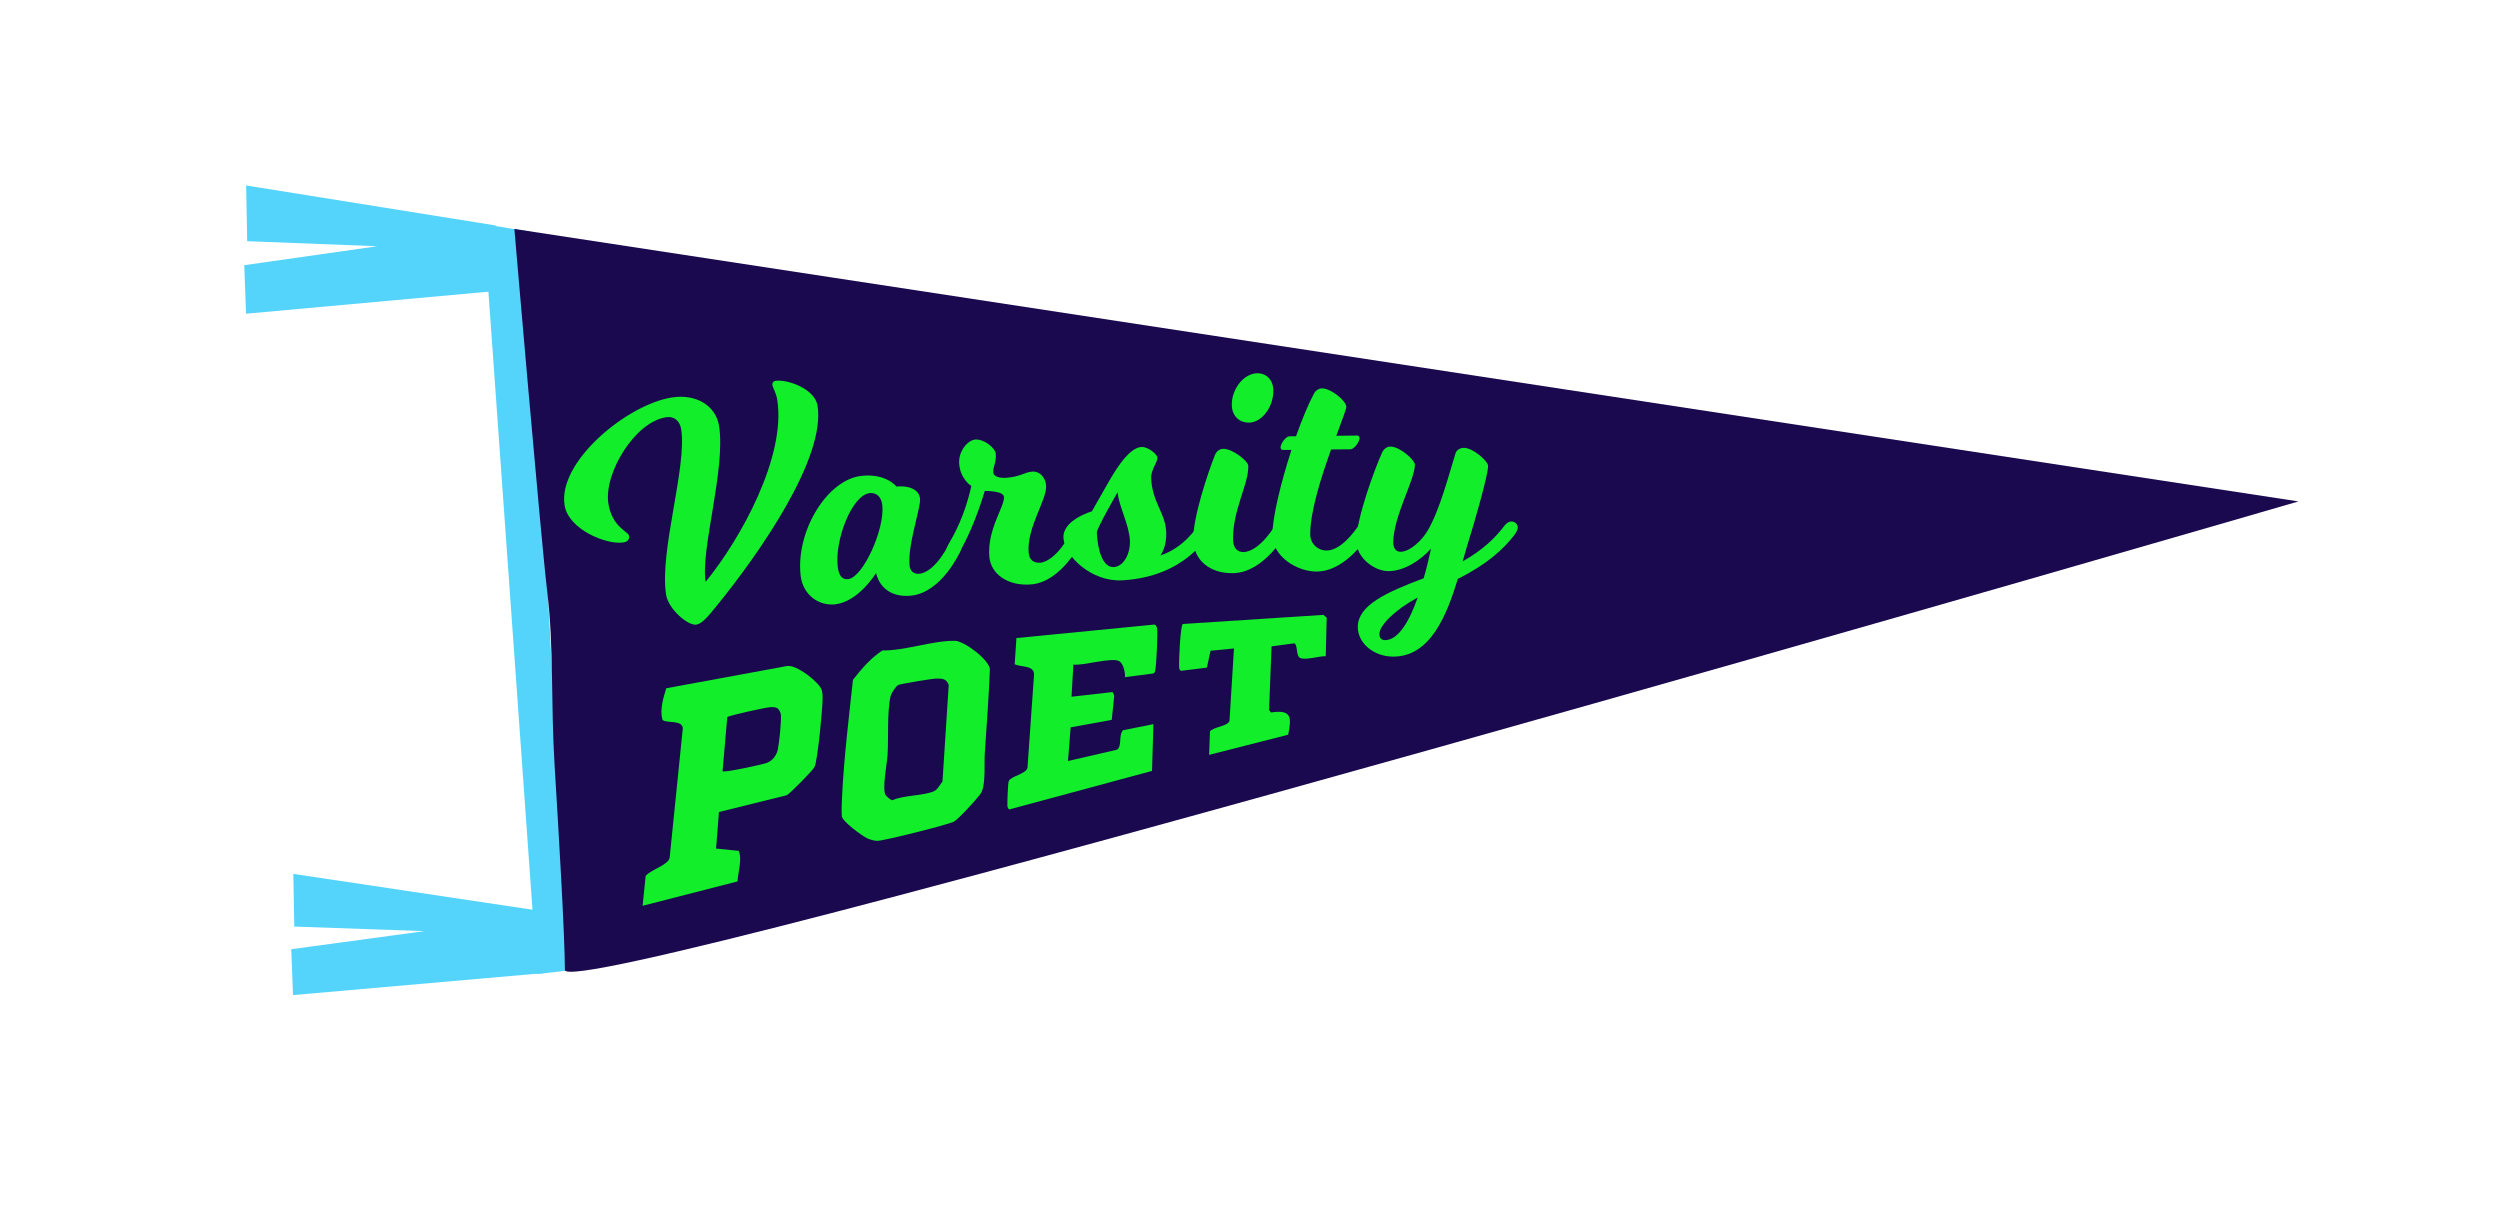
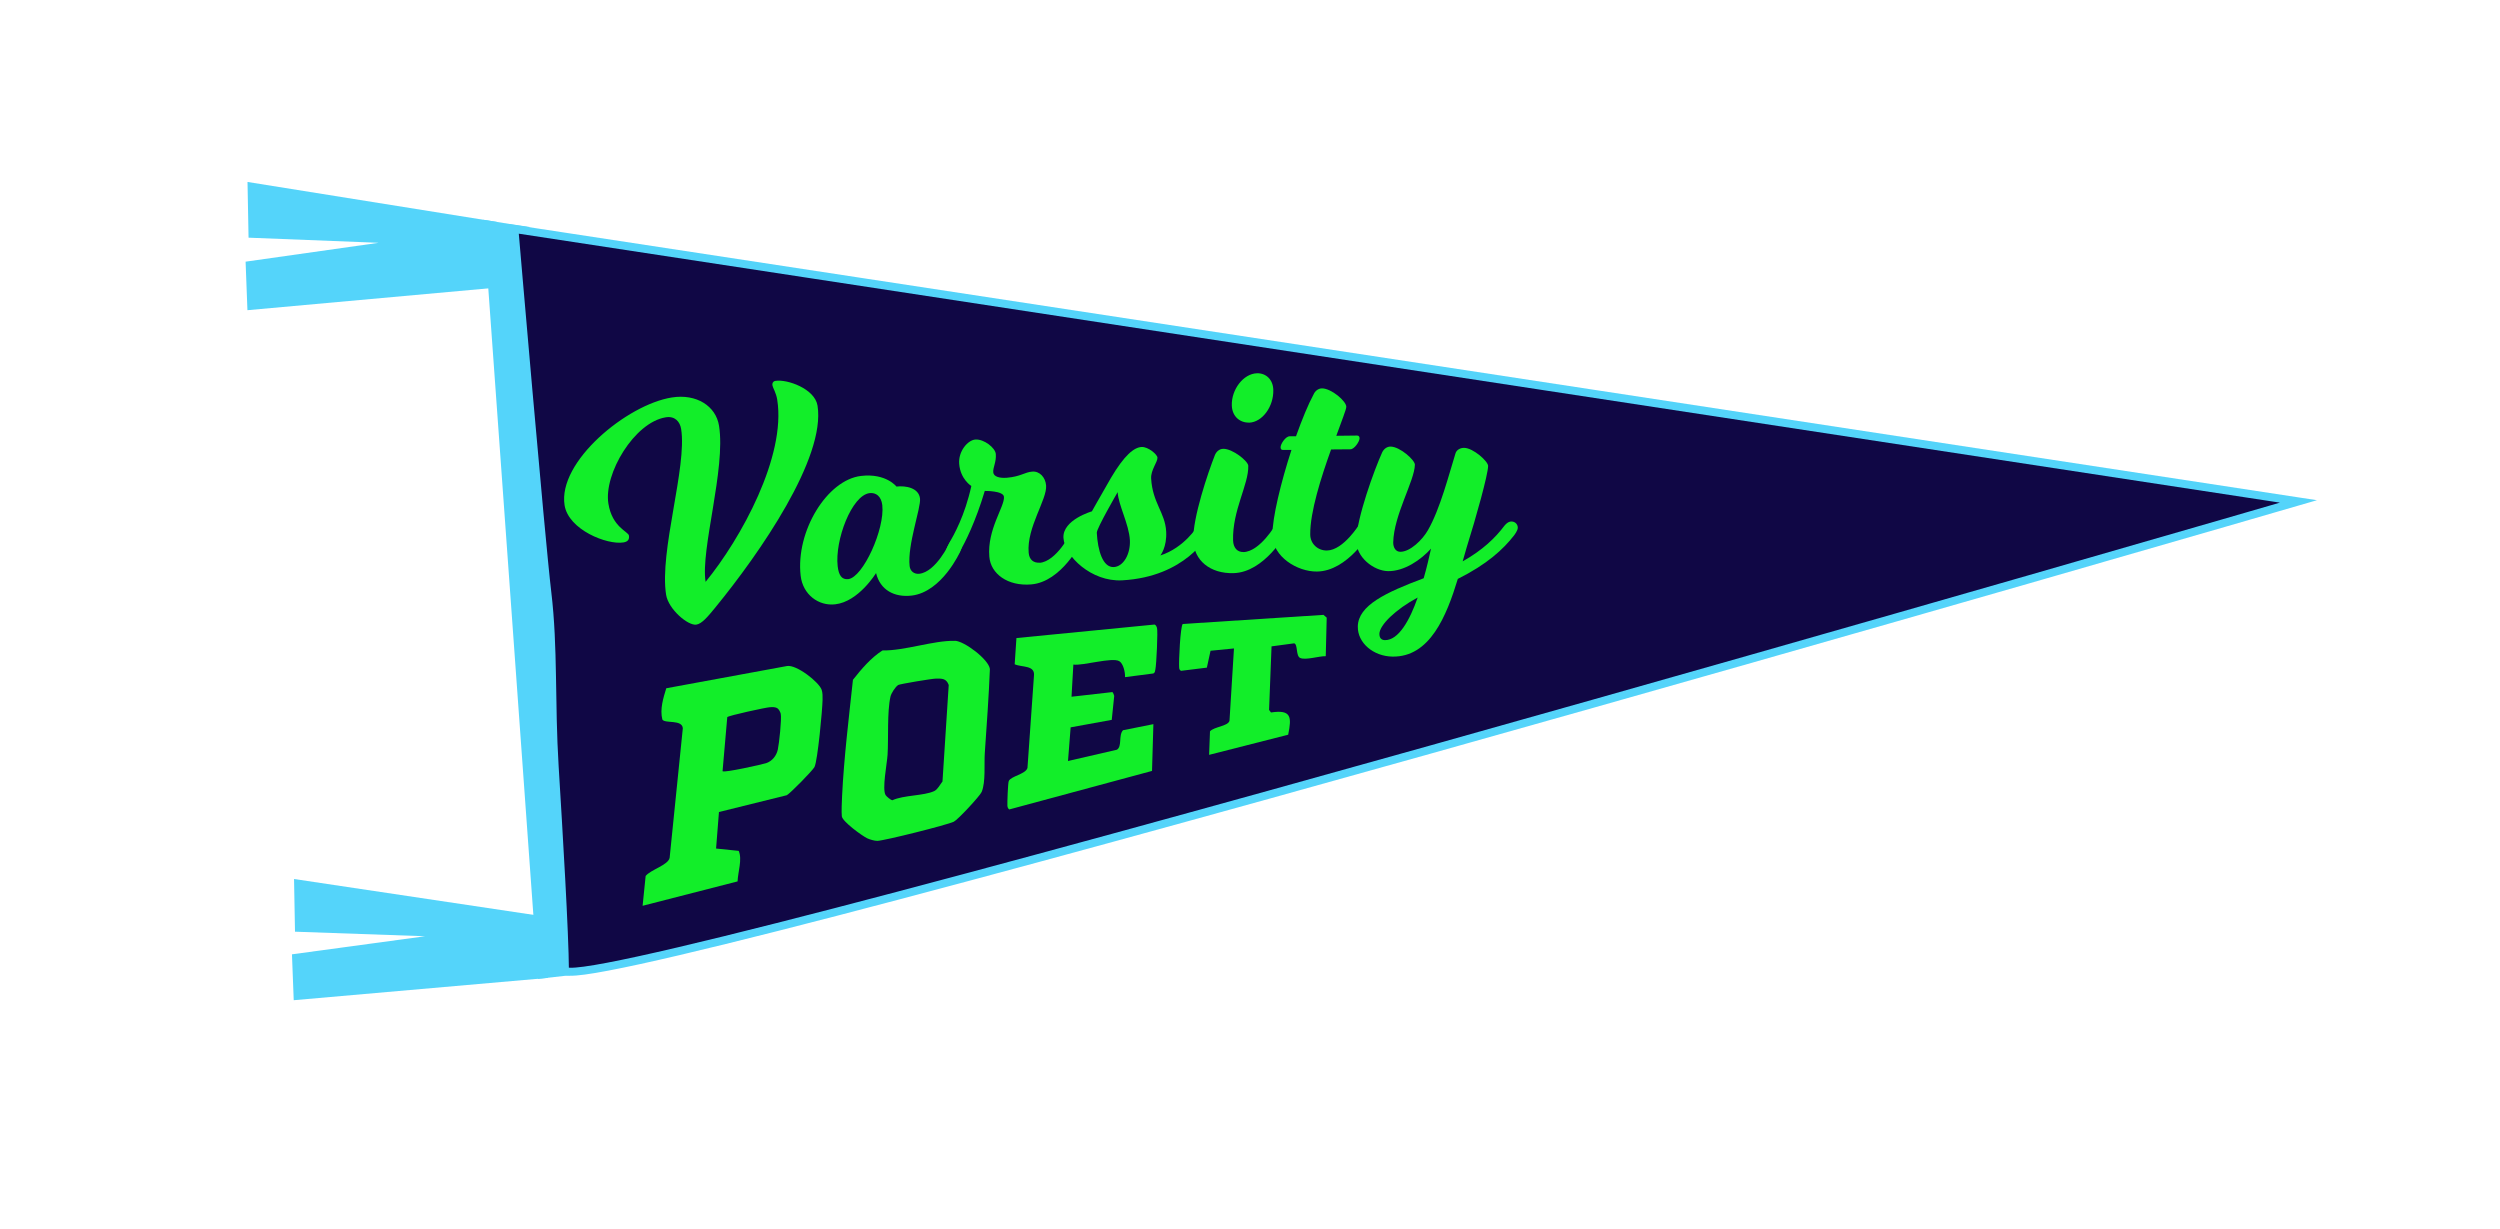
<svg xmlns="http://www.w3.org/2000/svg" id="a" data-name="Layer 1" width="312.71" height="153.65" viewBox="0 0 312.71 153.65">
  <defs>
    <style>
      .c {
        fill: none;
      }

      .d {
-         fill: #12ee29;
+         fill: #100745;
+         stroke: #54d4fa;
+         stroke-miterlimit: 10;
      }

      .e {
-         fill: #1a094f;
+         fill: #12ee29;
      }

      .f {
        fill: #54d4fa;
      }
    </style>
  </defs>
-   <polyline class="f" points="63.71 28.56 60.49 28.03 67.18 121.84 71.07 121.39 66.09 28.93" />
-   <path class="e" d="M64.34,28.64s3.29,38.52,4.12,45.47.42,13.68.92,21.8c.5,8.12,1.26,20.89,1.28,25.41s216.84-58.6,216.84-58.6L64.34,28.64Z" />
-   <polygon class="f" points="36.69 109.31 36.81 115.9 53.08 116.47 36.43 118.73 36.65 124.47 68.44 121.68 67.87 113.98 36.69 109.31" />
-   <polygon class="f" points="30.79 23.2 30.92 30.17 47.19 30.8 30.55 33.17 30.78 39.24 62.57 36.35 61.98 28.2 30.79 23.2" />
+   <polyline class="f" points="63.77 28.02 60.46 27.49 67.29 122.44 71.29 121.99 66.21 28.39" />
+   <path class="d" d="M64.34,28.64s3.29,38.52,4.12,45.47.42,13.68.92,21.8c.5,8.12,1.26,20.89,1.28,25.41s216.84-58.6,216.84-58.6L64.34,28.64Z" />
+   <polygon class="f" points="36.78 109.95 36.9 116.54 53.17 117.11 36.52 119.37 36.74 125.11 68.53 122.32 67.96 114.62 36.78 109.95" />
+   <polygon class="f" points="30.96 22.76 31.09 29.73 47.36 30.37 30.72 32.73 30.95 38.8 62.73 35.92 62.14 27.76 30.96 22.76" />
  <g>
    <path class="c" d="M49.66,85.37s95.21-26.35,198.65-7.5" />
-     <path class="d" d="M97.22,50c-.14-.88-.55-1.49-.6-1.79-.05-.31.11-.53.38-.57,1.46-.23,4.92.98,5.26,3.1,1.04,6.53-7.21,18.44-12.81,25.28-.89,1.09-1.65,2-2.34,2.11-1.04.17-3.5-1.92-3.79-3.73-.87-5.45,2.64-15.97,1.88-20.74-.15-.92-.78-1.65-1.93-1.46-3.92.63-7.77,7.07-7.17,10.79.47,2.96,2.49,3.5,2.57,4s-.15.77-.69.86c-2.04.33-6.87-1.58-7.36-4.65-.87-5.45,7.79-12.58,13.4-13.48,3.11-.5,5.53,1.08,5.92,3.54.86,5.37-2.33,15.49-1.68,19.52,4.45-5.44,10.08-15.71,8.96-22.77Z" />
-     <path class="d" d="M114.01,74.5c-2.12.24-3.91-.68-4.43-2.82,0,0-2.17,3.58-5.11,3.91-2.08.24-4.05-1.22-4.32-3.57-.64-5.56,3.31-12,7.56-12.49,3.13-.36,4.42,1.33,4.42,1.33,1.16-.13,2.79.15,2.95,1.5.13,1.16-1.6,5.82-1.3,8.45.07.62.55,1.03,1.21.96,2.09-.24,3.75-3.8,3.75-3.8,0,0,.25-.58.71-.63.42-.05.85.25.9.68.04.35-.24.97-.24.97,0,0-2.27,5.07-6.09,5.51ZM108.78,61.68c-2.24.26-4.37,5.9-4,9.15.13,1.12.51,1.7,1.32,1.61,1.85-.21,4.6-6.28,4.26-9.26-.13-1.12-.81-1.59-1.58-1.5Z" />
-     <path class="d" d="M130.04,70.4c2.09-.17,3.87-3.68,3.87-3.68,0,0,.26-.57.73-.61.43-.04.84.28.88.71.03.35-.27.96-.27.96,0,0-2.43,5-6.26,5.32-2.94.25-5.07-1.33-5.24-3.46-.29-3.41,1.93-6.29,1.83-7.49-.06-.78-2.4-.74-2.4-.74-1.16,3.88-2.43,6.37-3.14,7.63-.1.17-.34.61-.8.65-.39.03-.85-.36-.88-.75-.03-.35.25-.76.35-.97.61-1.07,1.97-3.44,2.79-7.18,0,0-1.36-.82-1.52-2.76-.13-1.59,1.08-2.98,2.01-3.05,1.08-.09,2.51,1.04,2.57,1.81.08,1.01-.37,1.67-.32,2.29.05.54.77.75,1.7.68,1.74-.15,2.24-.7,3.17-.77.93-.08,1.66.72,1.74,1.73.15,1.74-2.45,5.27-2.18,8.41.07.89.62,1.31,1.39,1.25Z" />
-     <path class="d" d="M140.36,72.59c-3.84.21-7.21-3.03-7.34-5.32-.12-2.25,3.56-3.31,3.56-3.31,0,0,.74-1.33,2.38-4.18,1.67-2.82,2.87-3.82,3.84-3.87.82-.04,1.96.94,1.98,1.33.03.54-.85,1.56-.79,2.61.17,3.06,1.75,4.26,1.88,6.63.11,1.98-.73,3-.73,3,3.02-.98,4.63-3.64,4.63-3.64,0,0,.28-.56.75-.58.43-.02.83.3.86.73.02.35-.3.95-.3.95,0,0-2.75,5.21-10.71,5.65ZM137.19,66.61c.12,2.25.75,4.4,2.14,4.32,1.2-.07,2.09-1.63,2-3.38-.11-1.98-1.45-4.4-1.53-5.99,0,0-2.63,4.54-2.6,5.05Z" />
-     <path class="d" d="M155.52,69.06c2.1-.06,4.06-3.47,4.06-3.47,0,0,.29-.55.76-.57.43-.01.83.32.84.75.01.35-.32.94-.32.94,0,0-2.69,4.86-6.54,4.98-2.95.09-4.99-1.6-5.06-4.12-.08-2.8,1.84-8.45,2.71-10.66.18-.43.56-.76,1.03-.77,1.17-.03,3.12,1.54,3.14,2.12.07,2.33-2.01,5.58-1.9,9.35.03.89.51,1.46,1.29,1.44ZM156.24,52.86c-1.13.03-2.12-.75-2.16-2.15-.06-1.98,1.44-3.97,3.15-4.02,1.13-.03,2.01.79,2.04,2.08.06,2.06-1.36,4.04-3.03,4.1Z" />
-     <path class="d" d="M170.12,65.48s.3-.55.77-.55c.43,0,.82.34.82.77,0,.35-.34.94-.34.94,0,0-2.79,4.81-6.64,4.85-2.45.03-5.54-1.85-5.57-4.57-.02-2.14,1.06-6.58,2.38-10.64h-1.05c-.2.01-.31-.1-.31-.34,0-.39.61-1.37,1.15-1.37h.78c.76-2.12,1.52-3.99,2.2-5.24.19-.43.58-.74,1.04-.75,1.17-.01,3.05,1.6,3.05,2.3,0,.35-.57,1.72-1.25,3.63l2.6-.03c.19,0,.31.11.31.35,0,.39-.65,1.37-1.15,1.37l-2.41.02c-1.25,3.47-2.64,7.84-2.61,10.64.01,1.17.95,2.01,2.08,2,2.1-.02,4.13-3.38,4.13-3.38Z" />
-     <path class="d" d="M182.97,70.21c2.47-1.39,4.06-2.92,5.21-4.45,0,0,.4-.54.87-.53.47,0,.81.36.8.79,0,.35-.44.92-.44.92-1.39,1.8-3.45,3.67-7.06,5.47-1.41,4.64-3.49,9.81-8.19,9.72-2.37-.04-4.36-1.71-4.32-3.77.05-2.64,3.5-4.25,8.24-6.03.42-1.43.71-2.79.92-3.71-1.27,1.42-3.36,2.85-5.38,2.82-1.79-.03-4.01-1.75-3.97-3.84.05-2.8,2.26-8.86,3.24-11.02.2-.42.6-.73,1.06-.72,1.17.02,3.04,1.69,3.03,2.27-.04,2.02-2.64,6.29-2.71,9.71-.01.62.29,1.17.87,1.18,1.24.02,2.79-1.5,3.47-2.7,1.53-2.66,2.62-6.95,3.44-9.58.12-.46.6-.73,1.1-.72,1.13.02,3,1.69,2.99,2.27-.02,1.09-1.48,6.35-2.68,10.17l-.5,1.74ZM177.33,74.74c-2.79,1.5-4.77,3.45-4.79,4.54,0,.5.22.78.69.79,1.71.03,3.12-2.51,4.1-5.33Z" />
+     <path class="e" d="M97.22,50c-.14-.88-.55-1.49-.6-1.79-.05-.31.11-.53.38-.57,1.46-.23,4.92.98,5.26,3.1,1.04,6.53-7.21,18.44-12.81,25.28-.89,1.09-1.65,2-2.34,2.11-1.04.17-3.5-1.92-3.79-3.73-.87-5.45,2.64-15.97,1.88-20.74-.15-.92-.78-1.65-1.93-1.46-3.92.63-7.77,7.07-7.17,10.79.47,2.96,2.49,3.5,2.57,4s-.15.77-.69.86c-2.04.33-6.87-1.58-7.36-4.65-.87-5.45,7.79-12.58,13.4-13.48,3.11-.5,5.53,1.08,5.92,3.54.86,5.37-2.33,15.49-1.68,19.52,4.45-5.44,10.08-15.71,8.96-22.77Z" />
+     <path class="e" d="M114.01,74.5c-2.12.24-3.91-.68-4.43-2.82,0,0-2.17,3.58-5.11,3.91-2.08.24-4.05-1.22-4.32-3.57-.64-5.56,3.31-12,7.56-12.49,3.13-.36,4.42,1.33,4.42,1.33,1.16-.13,2.79.15,2.95,1.5.13,1.16-1.6,5.82-1.3,8.45.07.62.55,1.03,1.21.96,2.09-.24,3.75-3.8,3.75-3.8,0,0,.25-.58.71-.63.42-.05.85.25.9.68.04.35-.24.97-.24.97,0,0-2.27,5.07-6.09,5.51ZM108.78,61.68c-2.24.26-4.37,5.9-4,9.15.13,1.12.51,1.7,1.32,1.61,1.85-.21,4.6-6.28,4.26-9.26-.13-1.12-.81-1.59-1.58-1.5Z" />
+     <path class="e" d="M130.04,70.4c2.09-.17,3.87-3.68,3.87-3.68,0,0,.26-.57.73-.61.43-.04.84.28.88.71.03.35-.27.96-.27.96,0,0-2.43,5-6.26,5.32-2.94.25-5.07-1.33-5.24-3.46-.29-3.41,1.93-6.29,1.83-7.49-.06-.78-2.4-.74-2.4-.74-1.16,3.88-2.43,6.37-3.14,7.63-.1.17-.34.61-.8.65-.39.03-.85-.36-.88-.75-.03-.35.25-.76.35-.97.61-1.07,1.97-3.44,2.79-7.18,0,0-1.36-.82-1.52-2.76-.13-1.59,1.08-2.98,2.01-3.05,1.08-.09,2.51,1.04,2.57,1.81.08,1.01-.37,1.67-.32,2.29.05.54.77.75,1.7.68,1.74-.15,2.24-.7,3.17-.77.93-.08,1.66.72,1.74,1.73.15,1.74-2.45,5.27-2.18,8.41.07.89.62,1.31,1.39,1.25Z" />
+     <path class="e" d="M140.36,72.59c-3.84.21-7.21-3.03-7.34-5.32-.12-2.25,3.56-3.31,3.56-3.31,0,0,.74-1.33,2.38-4.18,1.67-2.82,2.87-3.82,3.84-3.87.82-.04,1.96.94,1.98,1.33.03.54-.85,1.56-.79,2.61.17,3.06,1.75,4.26,1.88,6.63.11,1.98-.73,3-.73,3,3.02-.98,4.63-3.64,4.63-3.64,0,0,.28-.56.75-.58.43-.02.83.3.86.73.02.35-.3.95-.3.95,0,0-2.75,5.21-10.71,5.65ZM137.19,66.61c.12,2.25.75,4.4,2.14,4.32,1.2-.07,2.09-1.63,2-3.38-.11-1.98-1.45-4.4-1.53-5.99,0,0-2.63,4.54-2.6,5.05Z" />
+     <path class="e" d="M155.52,69.06c2.1-.06,4.06-3.47,4.06-3.47,0,0,.29-.55.76-.57.43-.01.83.32.84.75.01.35-.32.94-.32.94,0,0-2.69,4.86-6.54,4.98-2.95.09-4.99-1.6-5.06-4.12-.08-2.8,1.84-8.45,2.71-10.66.18-.43.56-.76,1.03-.77,1.17-.03,3.12,1.54,3.14,2.12.07,2.33-2.01,5.58-1.9,9.35.03.89.51,1.46,1.29,1.44ZM156.24,52.86c-1.13.03-2.12-.75-2.16-2.15-.06-1.98,1.44-3.97,3.15-4.02,1.13-.03,2.01.79,2.04,2.08.06,2.06-1.36,4.04-3.03,4.1Z" />
+     <path class="e" d="M170.12,65.48s.3-.55.77-.55c.43,0,.82.34.82.77,0,.35-.34.94-.34.94,0,0-2.79,4.81-6.64,4.85-2.45.03-5.54-1.85-5.57-4.57-.02-2.14,1.06-6.58,2.38-10.64h-1.05c-.2.01-.31-.1-.31-.34,0-.39.61-1.37,1.15-1.37h.78c.76-2.12,1.52-3.99,2.2-5.24.19-.43.58-.74,1.04-.75,1.17-.01,3.05,1.6,3.05,2.3,0,.35-.57,1.72-1.25,3.63l2.6-.03c.19,0,.31.11.31.35,0,.39-.65,1.37-1.15,1.37l-2.41.02c-1.25,3.47-2.64,7.84-2.61,10.64.01,1.17.95,2.01,2.08,2,2.1-.02,4.13-3.38,4.13-3.38Z" />
+     <path class="e" d="M182.97,70.21c2.47-1.39,4.06-2.92,5.21-4.45,0,0,.4-.54.87-.53.47,0,.81.36.8.79,0,.35-.44.92-.44.92-1.39,1.8-3.45,3.67-7.06,5.47-1.41,4.64-3.49,9.81-8.19,9.72-2.37-.04-4.36-1.71-4.32-3.77.05-2.64,3.5-4.25,8.24-6.03.42-1.43.71-2.79.92-3.71-1.27,1.42-3.36,2.85-5.38,2.82-1.79-.03-4.01-1.75-3.97-3.84.05-2.8,2.26-8.86,3.24-11.02.2-.42.6-.73,1.06-.72,1.17.02,3.04,1.69,3.03,2.27-.04,2.02-2.64,6.29-2.71,9.71-.01.62.29,1.17.87,1.18,1.24.02,2.79-1.5,3.47-2.7,1.53-2.66,2.62-6.95,3.44-9.58.12-.46.6-.73,1.1-.72,1.13.02,3,1.69,2.99,2.27-.02,1.09-1.48,6.35-2.68,10.17l-.5,1.74ZM177.33,74.74c-2.79,1.5-4.77,3.45-4.79,4.54,0,.5.22.78.69.79,1.71.03,3.12-2.51,4.1-5.33Z" />
  </g>
  <g>
-     <path class="d" d="M89.58,106.14l2.82.29c.47,1.08-.1,2.62-.14,3.82l-11.88,3.05.38-3.73c.63-.79,2.8-1.35,3-2.26l1.65-16.22c-.09-1.13-2.24-.55-2.56-1.09-.33-1.28.12-2.71.49-3.91l15.1-2.78c1.19-.21,4.02,2.02,4.34,2.98.12.35.12.87.11,1.24-.02,1.25-.61,7.61-1.01,8.41-.21.42-3.03,3.3-3.47,3.53l-8.48,2.1-.36,4.57ZM90.39,96.47c.18.21,4.92-.84,5.44-1.01.75-.25,1.29-.92,1.46-1.69s.5-3.85.37-4.48c-.04-.2-.23-.57-.4-.68-.3-.2-.62-.16-.95-.15-.47.02-5.16,1.04-5.34,1.24l-.59,6.76Z" />
-     <path class="d" d="M119.44,80.15c1.17.03,4.23,2.33,4.38,3.53-.14,3.53-.4,7.03-.64,10.54-.09,1.34.13,3.6-.39,4.84-.21.5-2.98,3.48-3.48,3.72-.8.4-8.7,2.38-9.57,2.4-.36,0-.94-.17-1.26-.32-.65-.31-3.1-2.09-3.18-2.75-.06-.52,0-1.92.03-2.53.24-4.84.84-9.71,1.36-14.55,1.07-1.35,2.22-2.72,3.69-3.67,2.78.05,6.42-1.27,9.05-1.2ZM112.33,85.7c-.33.21-.84,1-.94,1.41-.44,1.93-.24,5.24-.37,7.32-.07,1.09-.71,4.3-.24,5.03.12.18.63.61.84.64,1.42-.66,3.94-.54,5.24-1.15.44-.21.73-.83,1.03-1.2l.78-12.07c-.3-.81-.82-.81-1.58-.8-.47,0-4.57.68-4.77.81Z" />
-     <path class="d" d="M139.08,90.04l-5.16.94-.33,4.21,6.11-1.41c.69-.4.18-1.81.77-2.44l3.8-.76-.17,5.85-17.86,4.82c-.17-.14-.21-.26-.23-.47-.02-.39.06-2.83.17-3.08.26-.62,2.11-.86,2.34-1.64l.81-11.51c.17-1.38-1.5-1.05-2.41-1.46l.22-3.28,17.28-1.69c.16.05.25.26.3.41.13.39-.07,4.61-.2,5.19-.04.2-.03.41-.25.52l-3.55.46c.04-.57-.21-1.71-.72-2-.89-.52-4.51.59-5.74.43l-.23,4.02,5.1-.58c.1.02.25.46.24.48l-.31,3.01Z" />
-     <path class="d" d="M165.82,82.08c-.82-.03-2.49.53-3.19.22-.56-.25-.27-1.7-.75-1.83l-2.83.38-.31,7.95.24.32c2.56-.39,2.6.56,2.15,2.78l-9.89,2.52.11-2.94c.52-.59,2.24-.63,2.44-1.32l.56-9.05-2.93.29-.46,2.11-3.23.4c-.21-.1-.23-.26-.24-.47-.05-.76.15-5.06.45-5.39l17.61-1.14.4.35-.12,4.82Z" />
+     <path class="e" d="M89.58,106.14l2.82.29c.47,1.08-.1,2.62-.14,3.82l-11.88,3.05.38-3.73c.63-.79,2.8-1.35,3-2.26l1.65-16.22c-.09-1.13-2.24-.55-2.56-1.09-.33-1.28.12-2.71.49-3.91l15.1-2.78c1.19-.21,4.02,2.02,4.34,2.98.12.35.12.87.11,1.24-.02,1.25-.61,7.61-1.01,8.41-.21.42-3.03,3.3-3.47,3.53l-8.48,2.1-.36,4.57ZM90.39,96.47c.18.21,4.92-.84,5.44-1.01.75-.25,1.29-.92,1.46-1.69s.5-3.85.37-4.48c-.04-.2-.23-.57-.4-.68-.3-.2-.62-.16-.95-.15-.47.02-5.16,1.04-5.34,1.24l-.59,6.76Z" />
+     <path class="e" d="M119.44,80.15c1.17.03,4.23,2.33,4.38,3.53-.14,3.53-.4,7.03-.64,10.54-.09,1.34.13,3.6-.39,4.84-.21.5-2.98,3.48-3.48,3.72-.8.4-8.7,2.38-9.57,2.4-.36,0-.94-.17-1.26-.32-.65-.31-3.1-2.09-3.18-2.75-.06-.52,0-1.92.03-2.53.24-4.84.84-9.71,1.36-14.55,1.07-1.35,2.22-2.72,3.69-3.67,2.78.05,6.42-1.27,9.05-1.2ZM112.33,85.7c-.33.21-.84,1-.94,1.41-.44,1.93-.24,5.24-.37,7.32-.07,1.09-.71,4.3-.24,5.03.12.18.63.61.84.64,1.42-.66,3.94-.54,5.24-1.15.44-.21.73-.83,1.03-1.2l.78-12.07c-.3-.81-.82-.81-1.58-.8-.47,0-4.57.68-4.77.81Z" />
+     <path class="e" d="M139.08,90.04l-5.16.94-.33,4.21,6.11-1.41c.69-.4.18-1.81.77-2.44l3.8-.76-.17,5.85-17.86,4.82c-.17-.14-.21-.26-.23-.47-.02-.39.06-2.83.17-3.08.26-.62,2.11-.86,2.34-1.64l.81-11.51c.17-1.38-1.5-1.05-2.41-1.46l.22-3.28,17.28-1.69c.16.05.25.26.3.41.13.39-.07,4.61-.2,5.19-.04.2-.03.41-.25.52l-3.55.46c.04-.57-.21-1.71-.72-2-.89-.52-4.51.59-5.74.43l-.23,4.02,5.1-.58c.1.02.25.46.24.48l-.31,3.01Z" />
+     <path class="e" d="M165.82,82.08c-.82-.03-2.49.53-3.19.22-.56-.25-.27-1.7-.75-1.83l-2.83.38-.31,7.95.24.32c2.56-.39,2.6.56,2.15,2.78l-9.89,2.52.11-2.94c.52-.59,2.24-.63,2.44-1.32l.56-9.05-2.93.29-.46,2.11-3.23.4c-.21-.1-.23-.26-.24-.47-.05-.76.15-5.06.45-5.39l17.61-1.14.4.35-.12,4.82Z" />
  </g>
</svg>
